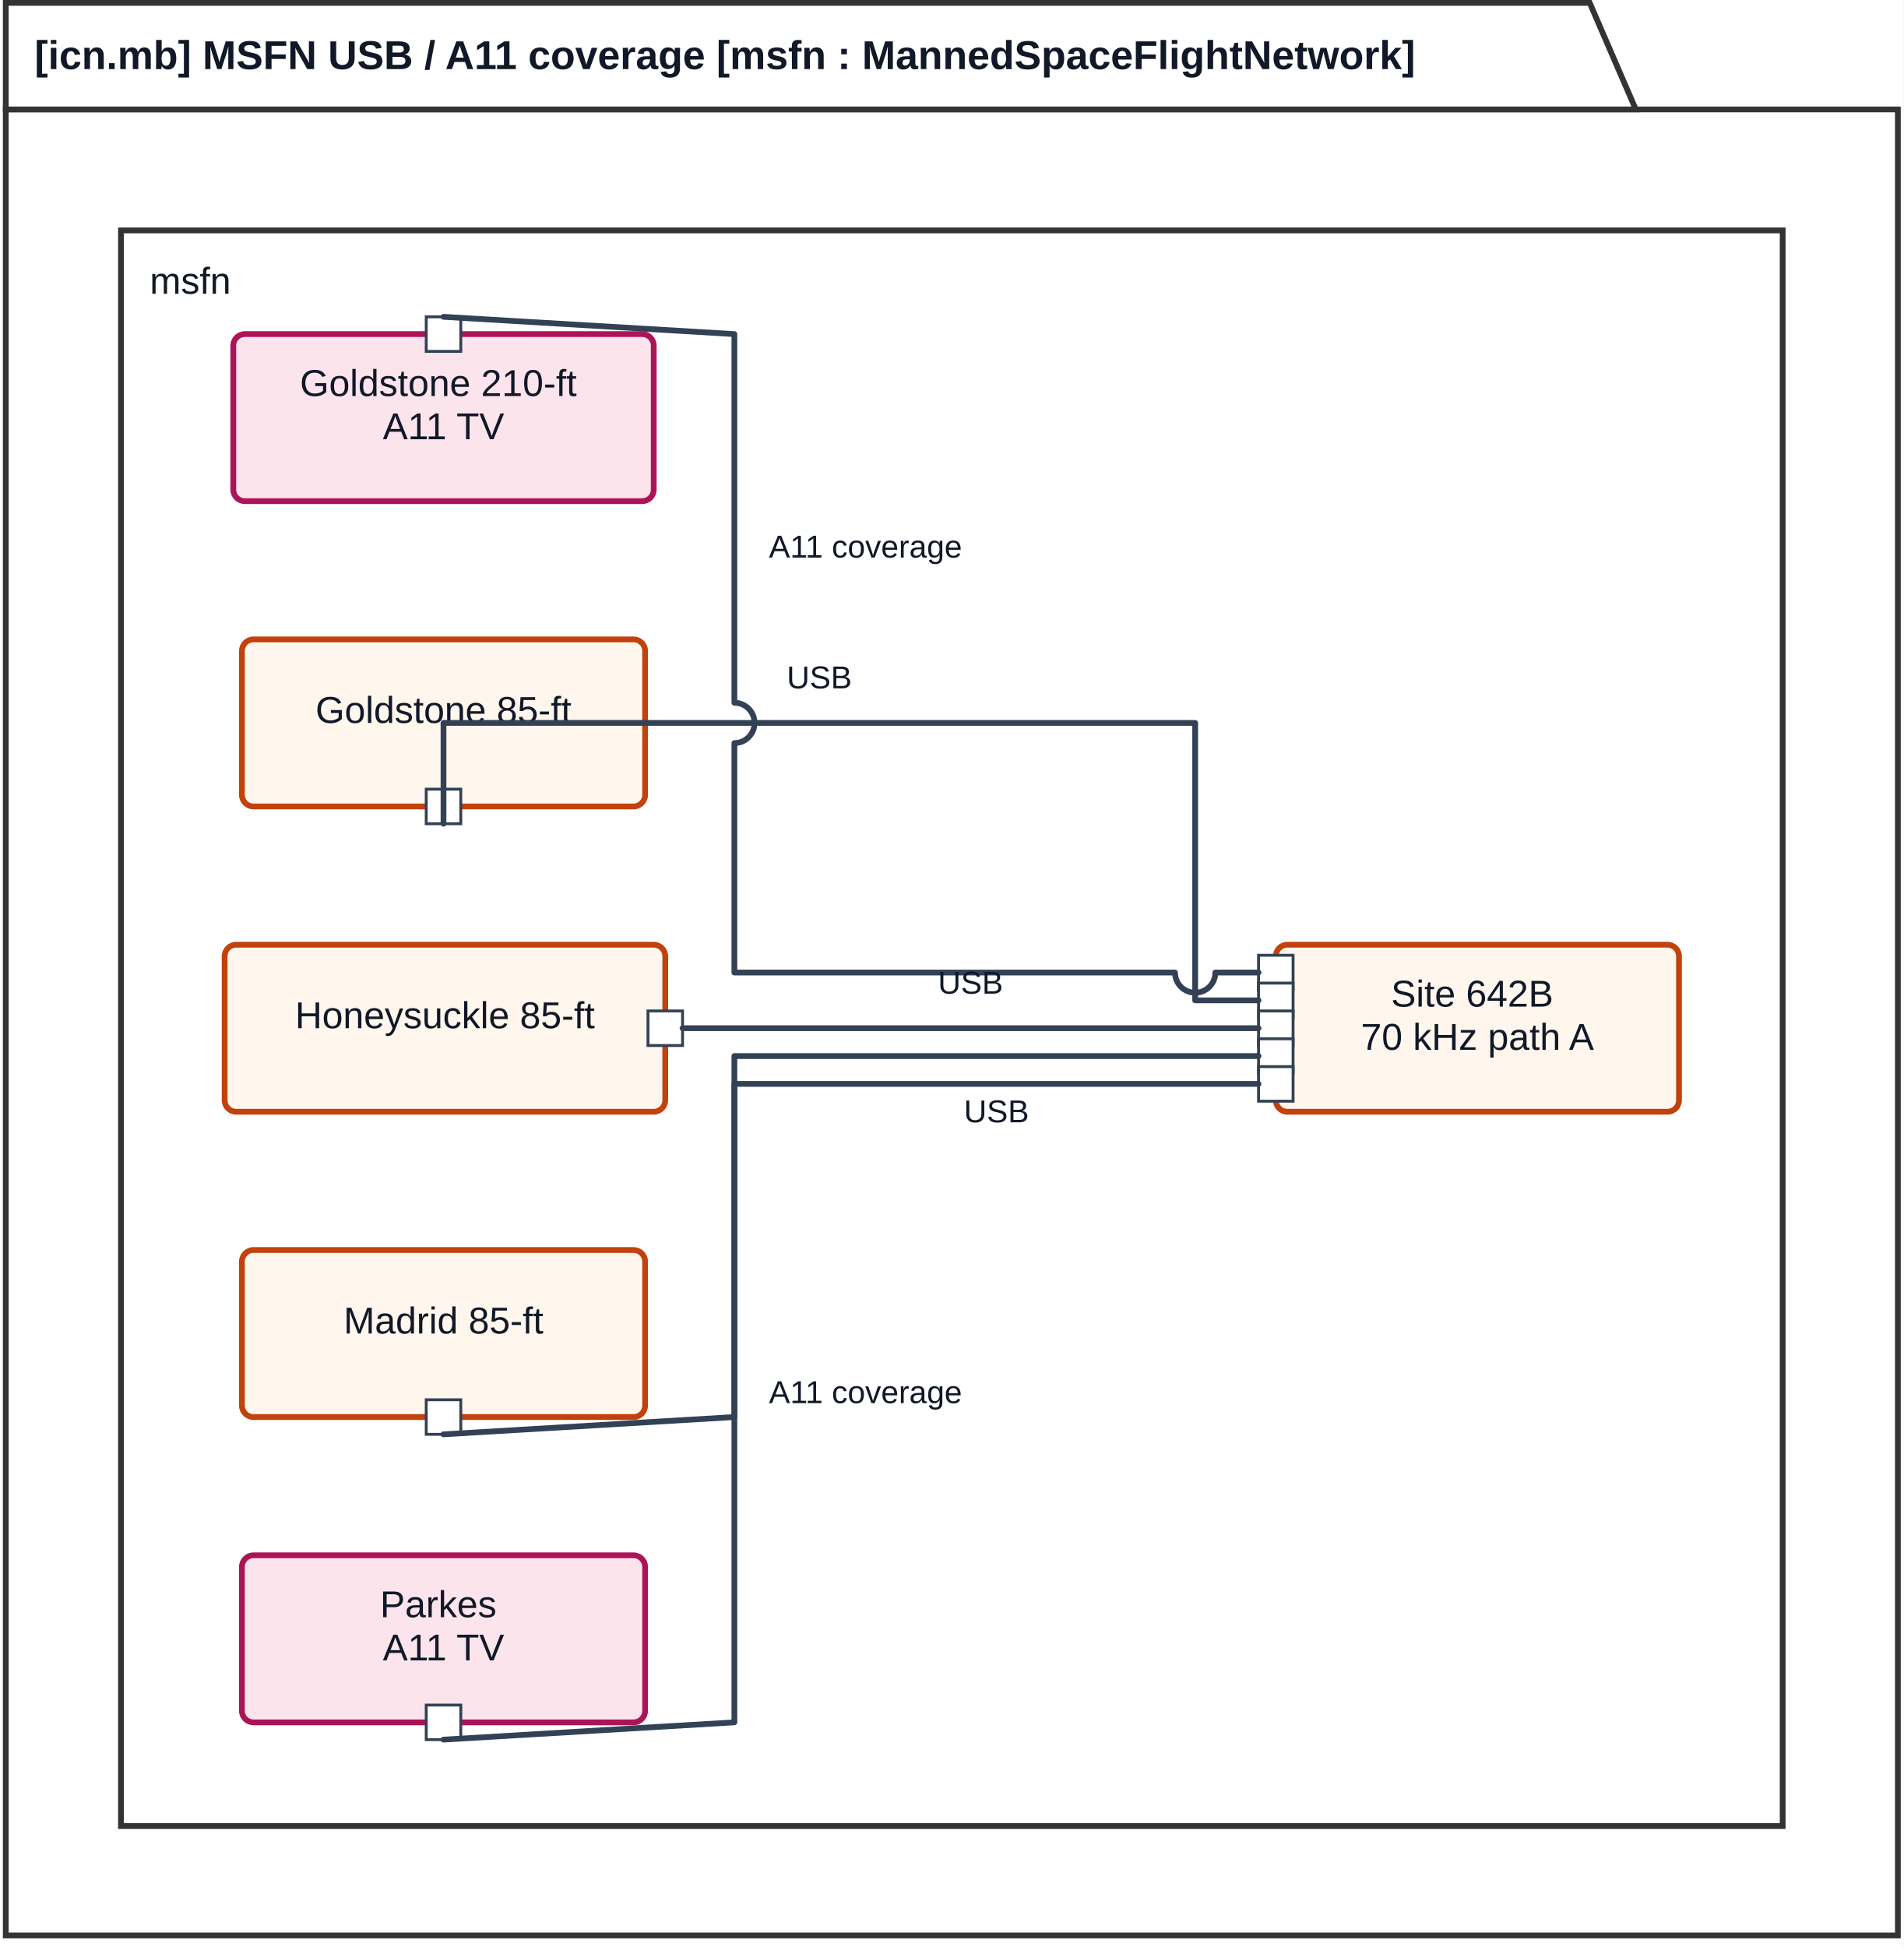
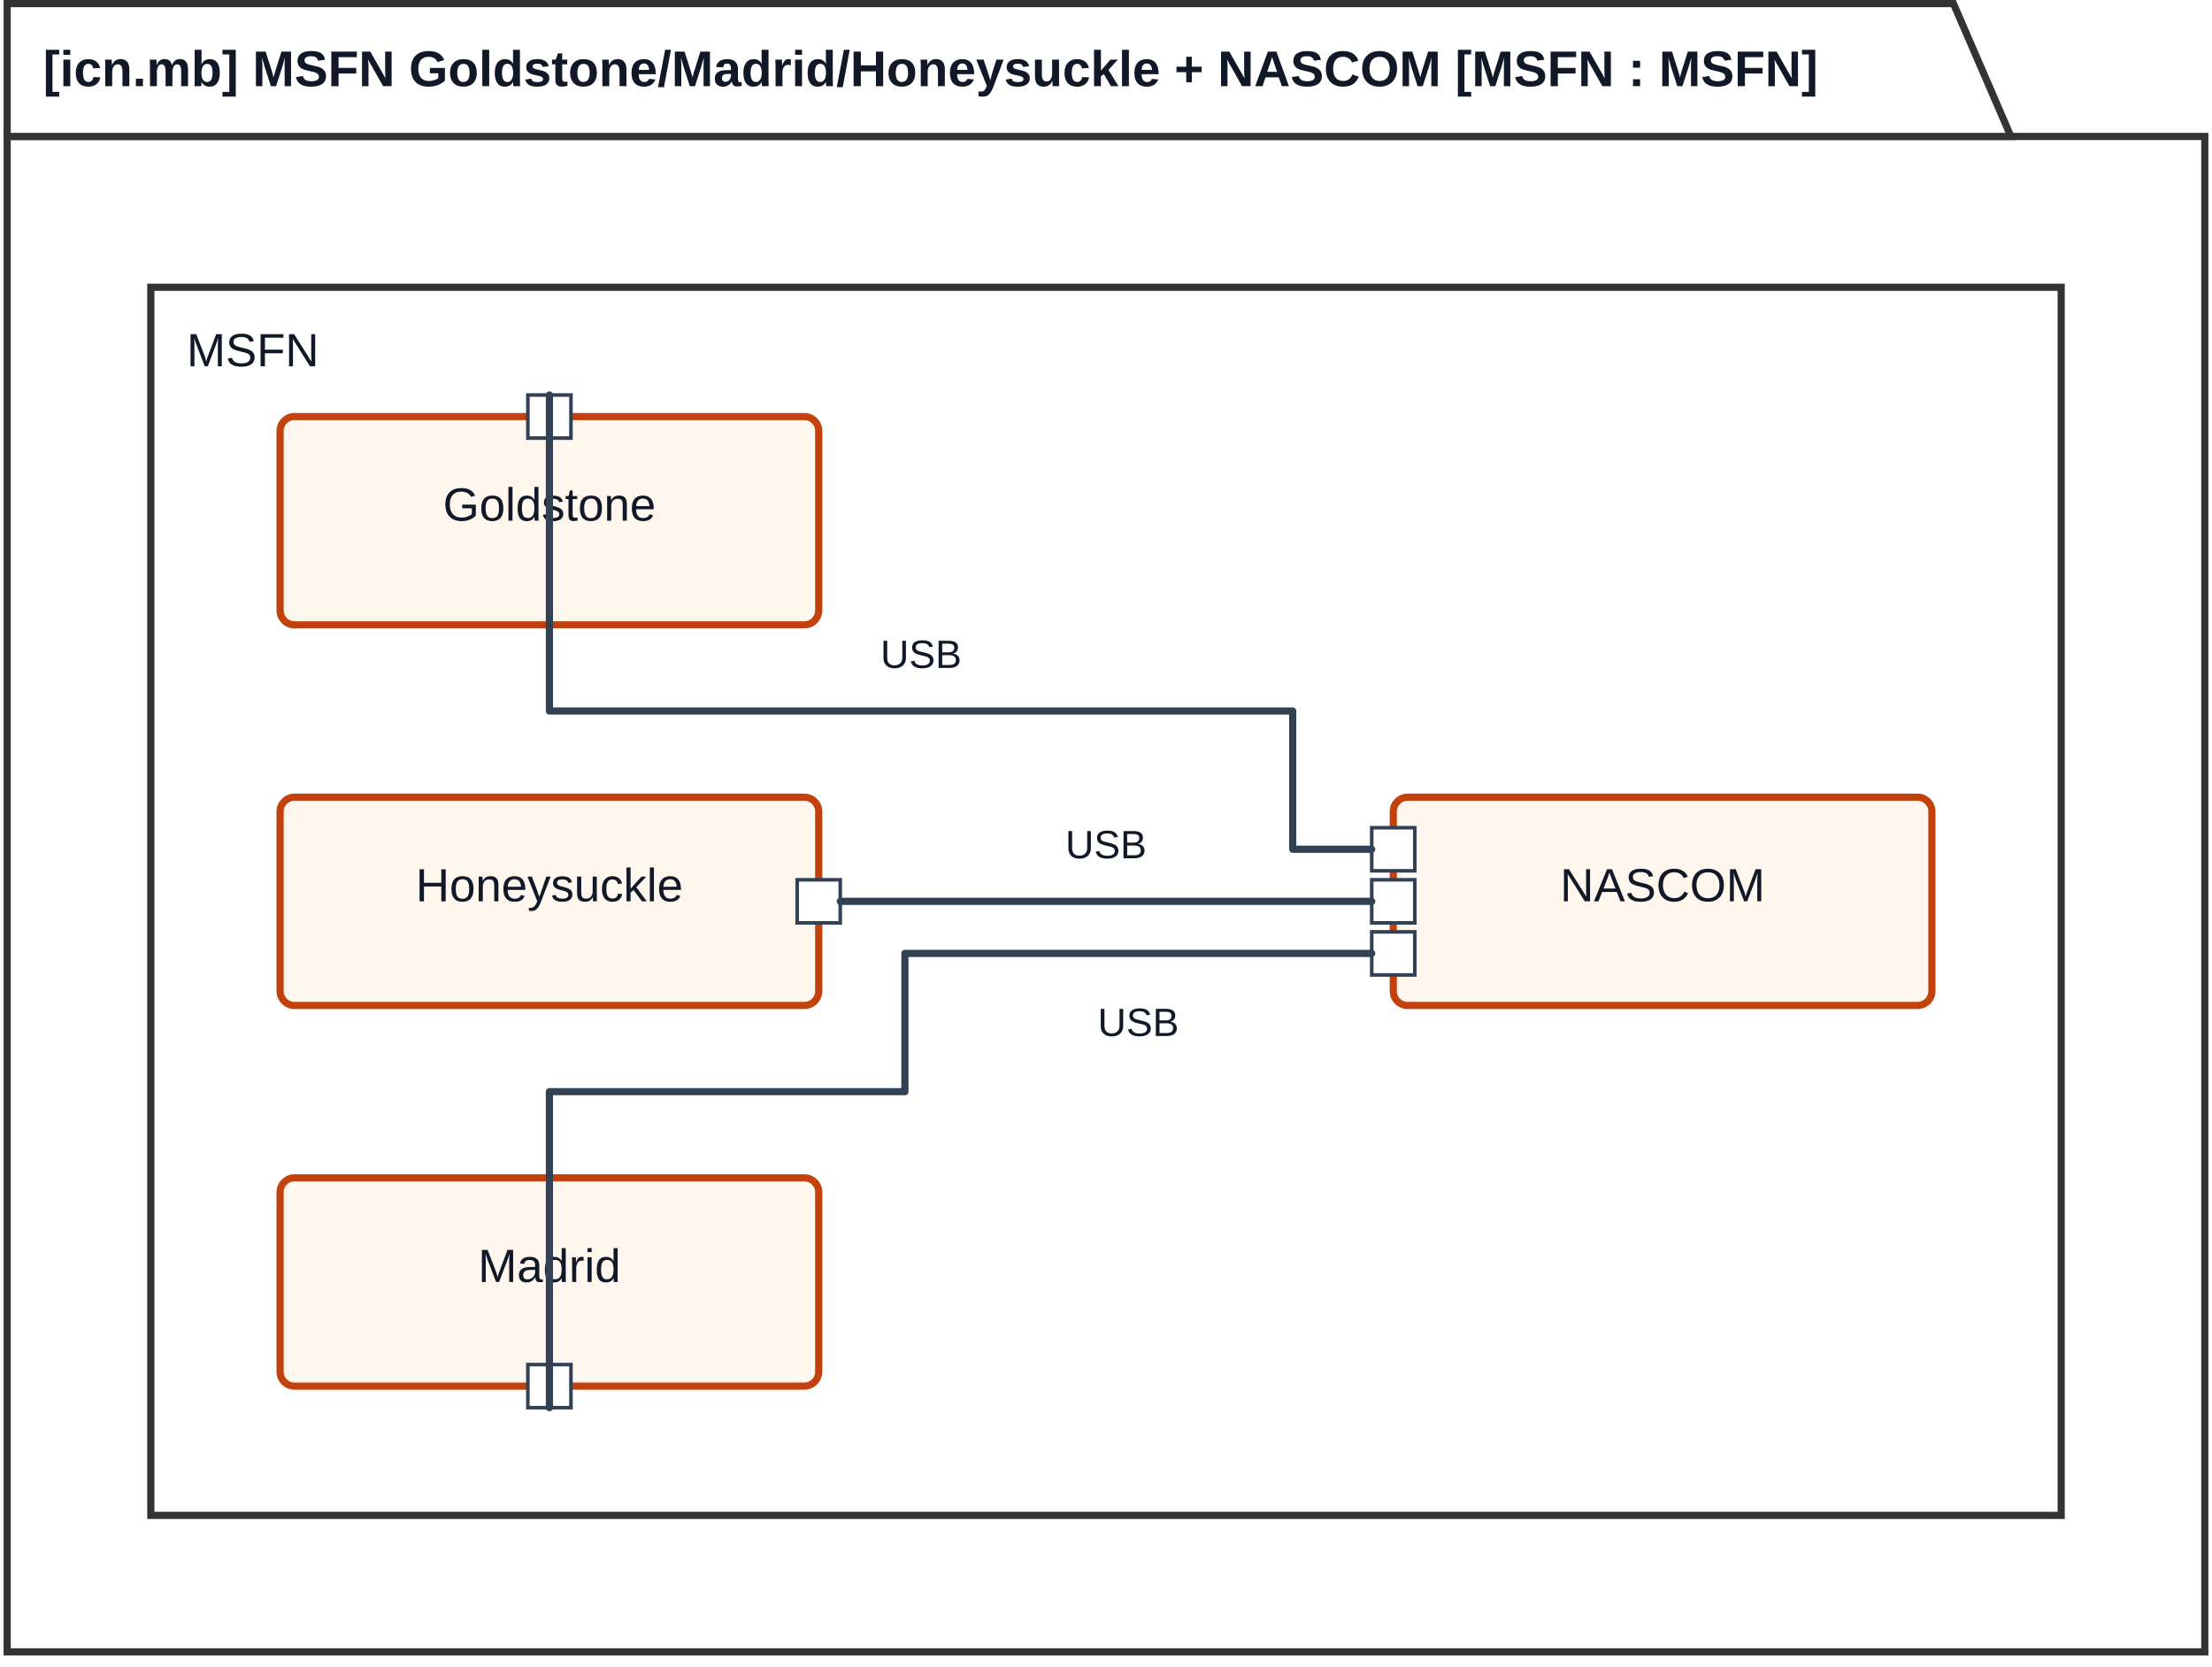
- <svg xmlns="http://www.w3.org/2000/svg" width="661" height="676" viewBox="0 0 661 676">
+ <svg xmlns="http://www.w3.org/2000/svg" width="616" height="464" viewBox="0 0 616 464">
  <defs>
    <style>text{font-family:Arial,Helvetica,sans-serif;fill:#111827}.label{font-size:13px}.small{font-size:11px}.header{font-size:14px;font-weight:600}</style>
    <marker id="arrow" markerWidth="8" markerHeight="6" refX="8" refY="3" orient="auto">
      <polygon points="0 0,8 3,0 6" fill="#1D4ED8" />
    </marker>
    <marker id="arrow-dark" markerWidth="8" markerHeight="6" refX="8" refY="3" orient="auto">
      <polygon points="0 0,8 3,0 6" fill="#334155" />
    </marker>
    <marker id="composition" markerWidth="12" markerHeight="12" refX="0" refY="6" orient="auto" markerUnits="strokeWidth">
      <polygon points="0 6,6 0,12 6,6 12" fill="#111827" stroke="#111827" />
    </marker>
  </defs>
-   <rect x="0" y="0" width="661" height="676" fill="#FFFFFF" />
-   <rect x="2" y="38" width="657" height="634" fill="none" stroke="#333333" stroke-width="2" />
-   <path d="M 2 1 H 552 L 568 38 H 2 Z" fill="#FFFFFF" stroke="#333333" stroke-width="2" />
-   <text class="header" x="12" y="24">[icn.mb] MSFN USB / A11 coverage [msfn : MannedSpaceFlightNetwork]</text>
-   <rect x="2" y="38" width="657" height="636" fill="none" stroke="#333333" stroke-width="0" />
+   <rect x="0" y="0" width="616" height="464" fill="#FFFFFF" />
+   <rect x="2" y="38" width="612" height="422" fill="none" stroke="#333333" stroke-width="2" />
+   <path d="M 2 1 H 544 L 560 38 H 2 Z" fill="#FFFFFF" stroke="#333333" stroke-width="2" />
+   <text class="header" x="12" y="24">[icn.mb] MSFN Goldstone/Madrid/Honeysuckle + NASCOM [MSFN : MSFN]</text>
+   <rect x="2" y="38" width="612" height="424" fill="none" stroke="#333333" stroke-width="0" />
  <g transform="translate(2,40)">
-     <rect id="boundary" x="40" y="40" width="577" height="554" rx="0" fill="#FFFFFF" stroke="#333333" stroke-width="2" />
-     <text class="label" x="50" y="62">msfn</text>
-     <rect id="goldstone85" x="82" y="182" width="140" height="58" rx="4" fill="#FFF7ED" stroke="#C2410C" stroke-width="2" />
-     <text class="label" text-anchor="middle" x="152" y="211">Goldstone 85-ft</text>
-     <rect id="madrid85" x="82" y="394" width="140" height="58" rx="4" fill="#FFF7ED" stroke="#C2410C" stroke-width="2" />
-     <text class="label" text-anchor="middle" x="152" y="423">Madrid 85-ft</text>
-     <rect id="honeysuckle85" x="76" y="288" width="153" height="58" rx="4" fill="#FFF7ED" stroke="#C2410C" stroke-width="2" />
-     <text class="label" text-anchor="middle" x="152.5" y="317">Honeysuckle 85-ft</text>
-     <rect id="site642B" x="441" y="288" width="140" height="58" rx="4" fill="#FFF7ED" stroke="#C2410C" stroke-width="2" />
-     <text class="label" text-anchor="middle">
-       <tspan x="511" y="309.5">Site 642B</tspan>
-       <tspan x="511" dy="15">70 kHz path A</tspan>
-     </text>
-     <rect id="goldstone210" x="79" y="76" width="146" height="58" rx="4" fill="#FCE4EC" stroke="#AD1457" stroke-width="2" />
-     <text class="label" text-anchor="middle">
-       <tspan x="152" y="97.5">Goldstone 210-ft</tspan>
-       <tspan x="152" dy="15">A11 TV</tspan>
-     </text>
-     <rect id="parkes" x="82" y="500" width="140" height="58" rx="4" fill="#FCE4EC" stroke="#AD1457" stroke-width="2" />
-     <text class="label" text-anchor="middle">
-       <tspan x="152" y="521.5">Parkes</tspan>
-       <tspan x="152" dy="15">A11 TV</tspan>
-     </text>
-     <rect id="goldstone85--site642B--src" x="146" y="234" width="12" height="12" fill="#FFFFFF" stroke="#334155" stroke-width="1" />
-     <rect id="madrid85--site642B--src" x="146" y="446" width="12" height="12" fill="#FFFFFF" stroke="#334155" stroke-width="1" />
-     <rect id="honeysuckle85--site642B--src" x="223" y="311" width="12" height="12" fill="#FFFFFF" stroke="#334155" stroke-width="1" />
-     <rect id="goldstone210--site642B--tgt" x="435" y="291.669" width="12" height="12" fill="#FFFFFF" stroke="#334155" stroke-width="1" />
-     <rect id="goldstone85--site642B--tgt" x="435" y="301.331" width="12" height="12" fill="#FFFFFF" stroke="#334155" stroke-width="1" />
-     <rect id="honeysuckle85--site642B--tgt" x="435" y="311" width="12" height="12" fill="#FFFFFF" stroke="#334155" stroke-width="1" />
-     <rect id="madrid85--site642B--tgt" x="435" y="320.669" width="12" height="12" fill="#FFFFFF" stroke="#334155" stroke-width="1" />
-     <rect id="parkes--site642B--tgt" x="435" y="330.331" width="12" height="12" fill="#FFFFFF" stroke="#334155" stroke-width="1" />
-     <rect id="goldstone210--site642B--src" x="146" y="70" width="12" height="12" fill="#FFFFFF" stroke="#334155" stroke-width="1" />
-     <rect id="parkes--site642B--src" x="146" y="552" width="12" height="12" fill="#FFFFFF" stroke="#334155" stroke-width="1" />
-     <path d="M 152,246 L 152,211 L 413,211 L 413,307.331 L 435,307.331" fill="none" stroke="#334155" stroke-width="2" stroke-linejoin="round" stroke-linecap="round" />
-     <path d="M 152,458 L 253,452 L 253,326.669 L 435,326.669" fill="none" stroke="#334155" stroke-width="2" stroke-linejoin="round" stroke-linecap="round" />
-     <path d="M 235,317 L 435,317" fill="none" stroke="#334155" stroke-width="2" stroke-linejoin="round" stroke-linecap="round" />
-     <path d="M 152,70 L 253,76 L 253,204 A 7 7 0 0 1 253,218 L 253,297.669 L 406,297.669 A 7 7 0 0 0 420,297.669 L 435,297.669" fill="none" stroke="#334155" stroke-width="2" stroke-linejoin="round" stroke-linecap="round" />
-     <path d="M 152,564 L 253,558 L 253,336.331 L 435,336.331" fill="none" stroke="#334155" stroke-width="2" stroke-linejoin="round" stroke-linecap="round" />
-     <text class="small" text-anchor="middle" x="282.5" y="199">USB</text>
-     <text class="small" text-anchor="middle" x="344" y="349.669">USB</text>
-     <text class="small" text-anchor="middle" x="335" y="305">USB</text>
-     <text class="small" x="265" y="153.584">A11 coverage</text>
-     <text class="small" x="265" y="447.166">A11 coverage</text>
+     <rect id="boundary" x="40" y="40" width="532" height="342" rx="0" fill="#FFFFFF" stroke="#333333" stroke-width="2" />
+     <text class="label" x="50" y="62">MSFN</text>
+     <rect id="Goldstone" x="76" y="76" width="150" height="58" rx="4" fill="#FFF7ED" stroke="#C2410C" stroke-width="2" />
+     <text class="label" text-anchor="middle" x="151" y="105">Goldstone</text>
+     <rect id="Madrid" x="76" y="288" width="150" height="58" rx="4" fill="#FFF7ED" stroke="#C2410C" stroke-width="2" />
+     <text class="label" text-anchor="middle" x="151" y="317">Madrid</text>
+     <rect id="Honeysuckle" x="76" y="182" width="150" height="58" rx="4" fill="#FFF7ED" stroke="#C2410C" stroke-width="2" />
+     <text class="label" text-anchor="middle" x="151" y="211">Honeysuckle</text>
+     <rect id="NASCOM" x="386" y="182" width="150" height="58" rx="4" fill="#FFF7ED" stroke="#C2410C" stroke-width="2" />
+     <text class="label" text-anchor="middle" x="461" y="211">NASCOM</text>
+     <rect id="Goldstone--NASCOM--src" x="145" y="70" width="12" height="12" fill="#FFFFFF" stroke="#334155" stroke-width="1" />
+     <rect id="Madrid--NASCOM--src" x="145" y="340" width="12" height="12" fill="#FFFFFF" stroke="#334155" stroke-width="1" />
+     <rect id="Honeysuckle--NASCOM--src" x="220" y="205" width="12" height="12" fill="#FFFFFF" stroke="#334155" stroke-width="1" />
+     <rect id="Goldstone--NASCOM--tgt" x="380" y="190.5" width="12" height="12" fill="#FFFFFF" stroke="#334155" stroke-width="1" />
+     <rect id="Honeysuckle--NASCOM--tgt" x="380" y="205" width="12" height="12" fill="#FFFFFF" stroke="#334155" stroke-width="1" />
+     <rect id="Madrid--NASCOM--tgt" x="380" y="219.5" width="12" height="12" fill="#FFFFFF" stroke="#334155" stroke-width="1" />
+     <path d="M 151,70 L 151,158 L 358,158 L 358,196.5 L 380,196.5" fill="none" stroke="#334155" stroke-width="2" stroke-linejoin="round" stroke-linecap="round" />
+     <path d="M 151,352 L 151,264 L 250,264 L 250,225.5 L 380,225.5" fill="none" stroke="#334155" stroke-width="2" stroke-linejoin="round" stroke-linecap="round" />
+     <path d="M 232,211 L 380,211" fill="none" stroke="#334155" stroke-width="2" stroke-linejoin="round" stroke-linecap="round" />
+     <text class="small" text-anchor="middle" x="254.5" y="146">USB</text>
+     <text class="small" text-anchor="middle" x="315" y="248.5">USB</text>
+     <text class="small" text-anchor="middle" x="306" y="199">USB</text>
  </g>
</svg>
